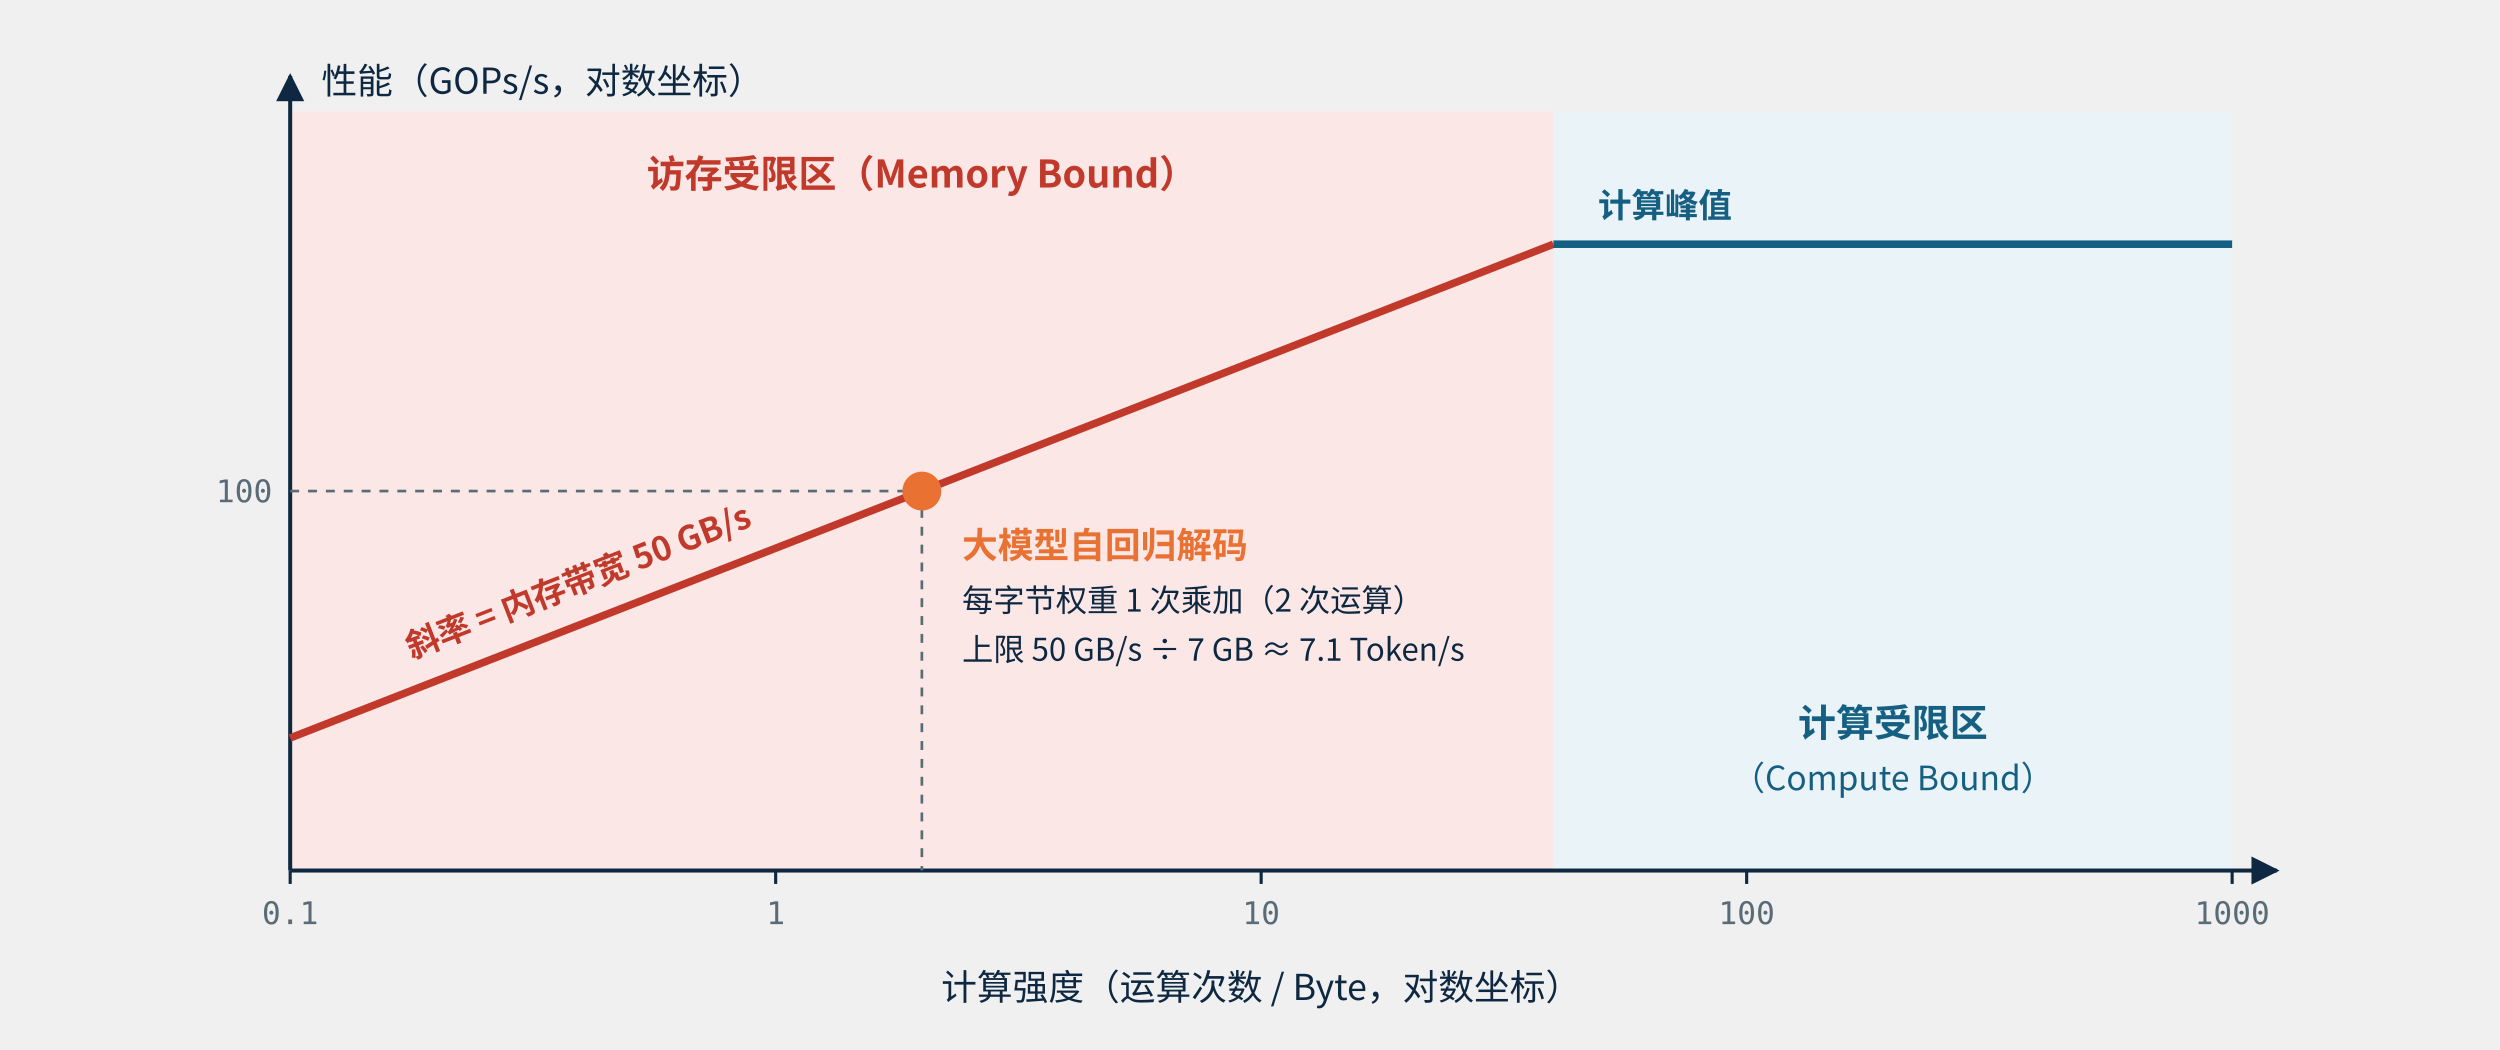
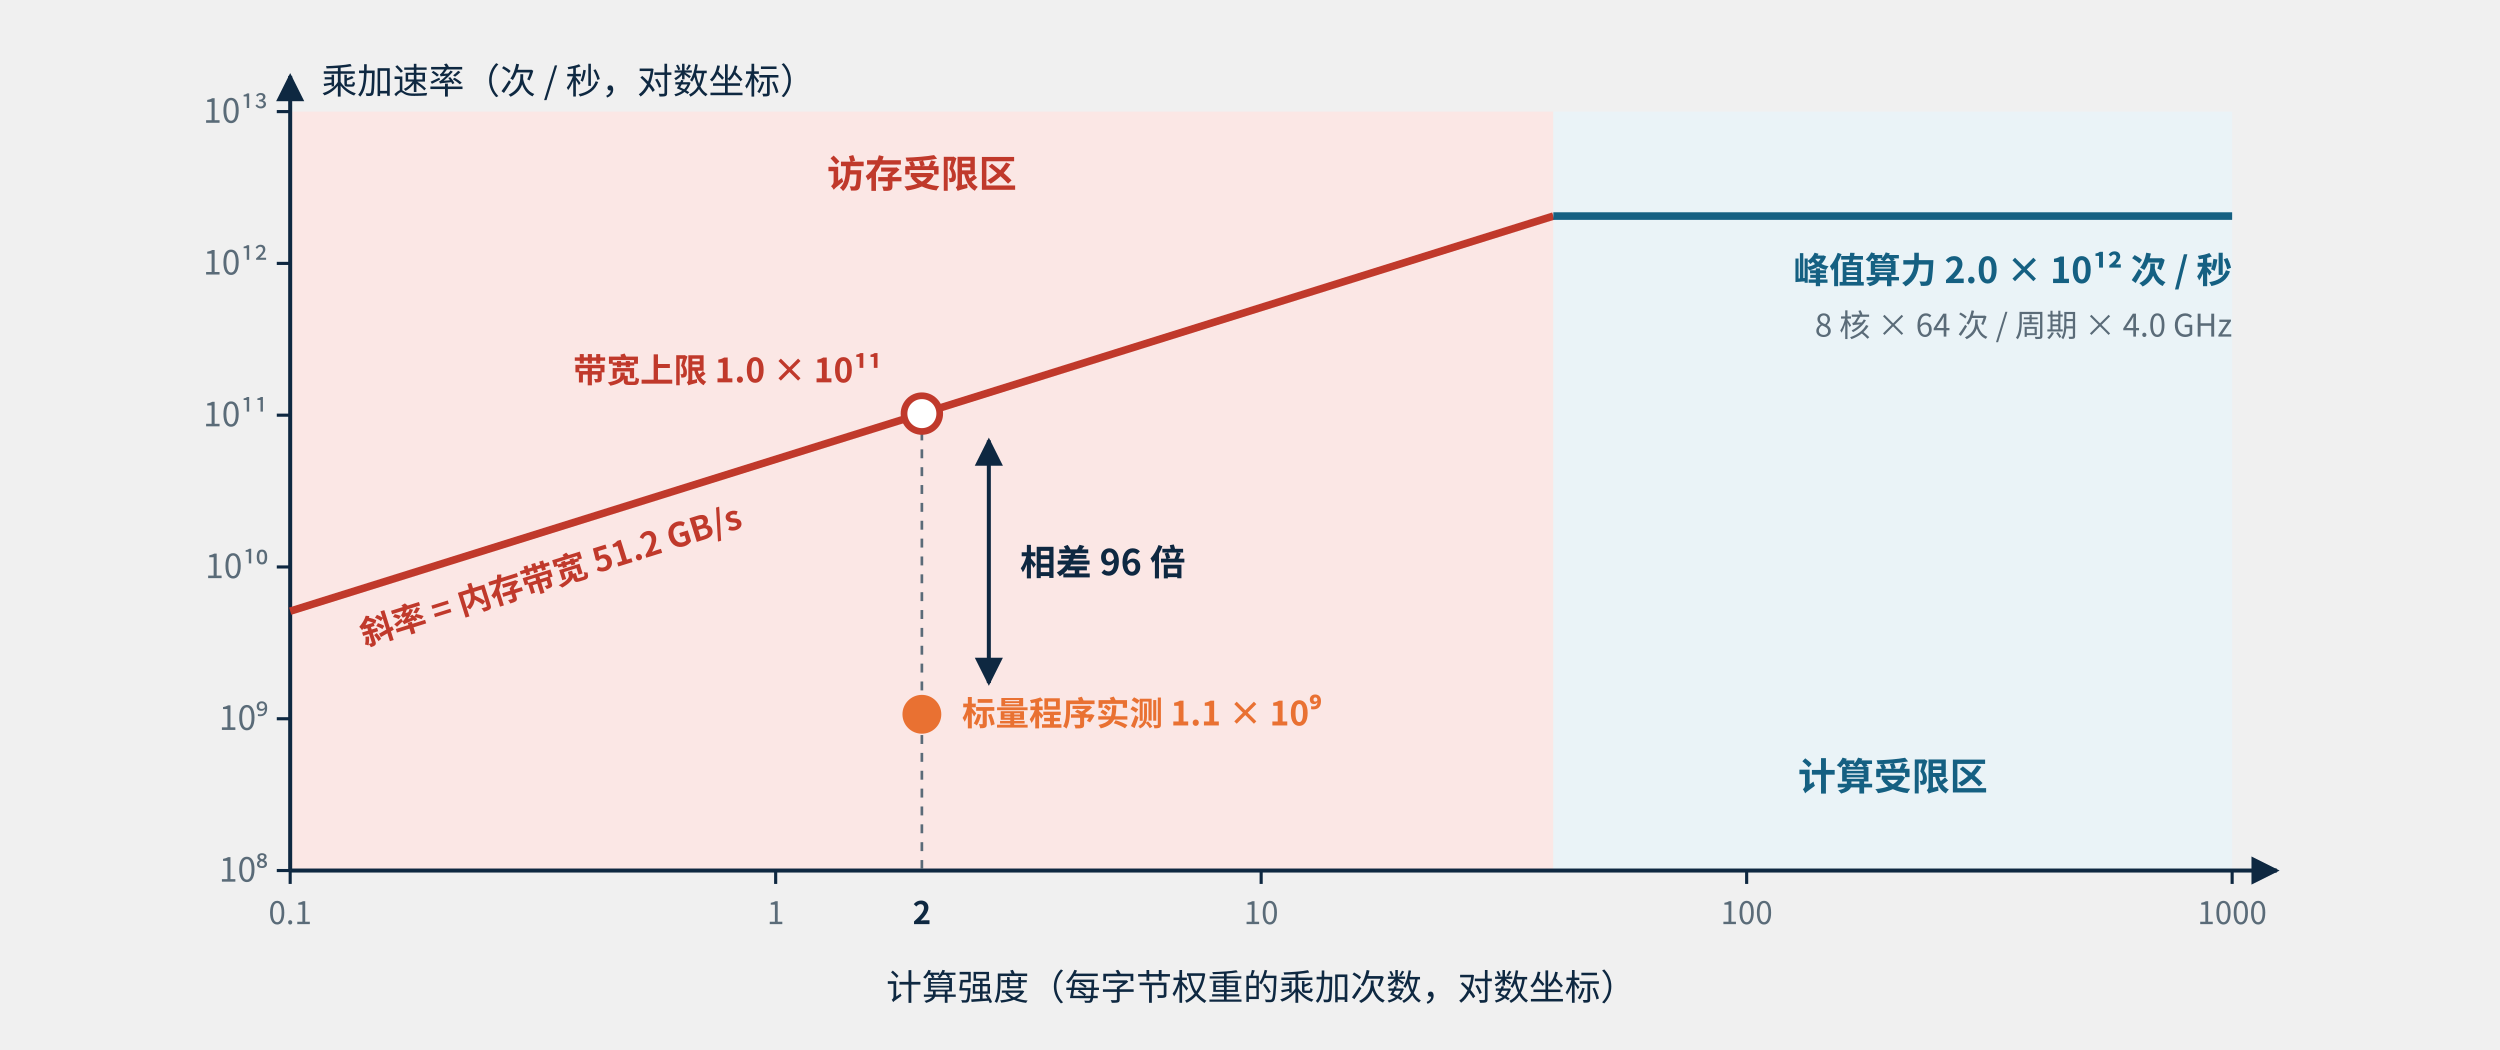
<svg xmlns="http://www.w3.org/2000/svg" viewBox="0 0 1120 470" width="1120" height="470">
  <defs>
    <marker id="ah-156082" viewBox="0 0 10 10" refX="9" refY="5" markerWidth="7" markerHeight="7" orient="auto-start-reverse">
      <path d="M0,0 L10,5 L0,10 z" fill="#156082" />
    </marker>
    <marker id="ah-e97132" viewBox="0 0 10 10" refX="9" refY="5" markerWidth="7" markerHeight="7" orient="auto-start-reverse">
      <path d="M0,0 L10,5 L0,10 z" fill="#e97132" />
    </marker>
    <marker id="ah-0e2841" viewBox="0 0 10 10" refX="9" refY="5" markerWidth="7" markerHeight="7" orient="auto-start-reverse">
      <path d="M0,0 L10,5 L0,10 z" fill="#0e2841" />
    </marker>
    <marker id="ah-2e7d4f" viewBox="0 0 10 10" refX="9" refY="5" markerWidth="7" markerHeight="7" orient="auto-start-reverse">
      <path d="M0,0 L10,5 L0,10 z" fill="#2e7d4f" />
    </marker>
    <marker id="ah-c0392b" viewBox="0 0 10 10" refX="9" refY="5" markerWidth="7" markerHeight="7" orient="auto-start-reverse">
      <path d="M0,0 L10,5 L0,10 z" fill="#c0392b" />
    </marker>
    <marker id="ah-5a6b78" viewBox="0 0 10 10" refX="9" refY="5" markerWidth="7" markerHeight="7" orient="auto-start-reverse">
      <path d="M0,0 L10,5 L0,10 z" fill="#5a6b78" />
    </marker>
    <marker id="ah-9fb5c3" viewBox="0 0 10 10" refX="9" refY="5" markerWidth="7" markerHeight="7" orient="auto-start-reverse">
      <path d="M0,0 L10,5 L0,10 z" fill="#9fb5c3" />
    </marker>
  </defs>
  <rect x="130.0" y="50.0" width="565.9" height="340.0" rx="0" fill="#fbe7e5" stroke="none" stroke-width="0" />
  <rect x="695.9" y="50.0" width="304.1" height="340.0" rx="0" fill="#eaf3f7" stroke="none" stroke-width="0" />
-   <text x="413.0" y="84.0" font-family="PingFang SC, Noto Sans CJK SC, Source Han Sans SC, sans-serif" font-size="17" font-weight="bold" fill="#c0392b" text-anchor="middle">访存受限区（Memory Bound）</text>
-   <text x="848.0" y="330.0" font-family="PingFang SC, Noto Sans CJK SC, Source Han Sans SC, sans-serif" font-size="17" font-weight="bold" fill="#156082" text-anchor="middle">计算受限区</text>
-   <text x="848.0" y="354.0" font-family="PingFang SC, Noto Sans CJK SC, Source Han Sans SC, sans-serif" font-size="15" font-weight="normal" fill="#156082" text-anchor="middle">（Compute Bound）</text>
+   <text x="413.0" y="84.0" font-family="PingFang SC, Noto Sans CJK SC, Source Han Sans SC, sans-serif" font-size="17" font-weight="bold" fill="#c0392b" text-anchor="middle">访存受限区</text>
+   <text x="848.0" y="354.0" font-family="PingFang SC, Noto Sans CJK SC, Source Han Sans SC, sans-serif" font-size="17" font-weight="bold" fill="#156082" text-anchor="middle">计算受限区</text>
  <line x1="130.0" y1="390.0" x2="1020.0" y2="390.0" stroke="#0e2841" stroke-width="1.8" marker-end="url(#ah-0e2841)" />
  <line x1="130.0" y1="390.0" x2="130.0" y2="34.0" stroke="#0e2841" stroke-width="1.8" marker-end="url(#ah-0e2841)" />
  <line x1="130.0" y1="390.0" x2="130.0" y2="396.0" stroke="#0e2841" stroke-width="1.4" />
-   <text x="130.0" y="414.0" font-family="SFMono-Regular, Menlo, DejaVu Sans Mono, Consolas, monospace" font-size="14" font-weight="normal" fill="#5a6b78" text-anchor="middle">0.1</text>
+   <text x="130.0" y="414.0" font-family="PingFang SC, Noto Sans CJK SC, Source Han Sans SC, sans-serif" font-size="14" font-weight="normal" fill="#5a6b78" text-anchor="middle">0.1</text>
  <line x1="347.5" y1="390.0" x2="347.5" y2="396.0" stroke="#0e2841" stroke-width="1.4" />
-   <text x="347.5" y="414.0" font-family="SFMono-Regular, Menlo, DejaVu Sans Mono, Consolas, monospace" font-size="14" font-weight="normal" fill="#5a6b78" text-anchor="middle">1</text>
+   <text x="347.5" y="414.0" font-family="PingFang SC, Noto Sans CJK SC, Source Han Sans SC, sans-serif" font-size="14" font-weight="normal" fill="#5a6b78" text-anchor="middle">1</text>
  <line x1="565.0" y1="390.0" x2="565.0" y2="396.0" stroke="#0e2841" stroke-width="1.4" />
-   <text x="565.0" y="414.0" font-family="SFMono-Regular, Menlo, DejaVu Sans Mono, Consolas, monospace" font-size="14" font-weight="normal" fill="#5a6b78" text-anchor="middle">10</text>
+   <text x="565.0" y="414.0" font-family="PingFang SC, Noto Sans CJK SC, Source Han Sans SC, sans-serif" font-size="14" font-weight="normal" fill="#5a6b78" text-anchor="middle">10</text>
  <line x1="782.5" y1="390.0" x2="782.5" y2="396.0" stroke="#0e2841" stroke-width="1.4" />
-   <text x="782.5" y="414.0" font-family="SFMono-Regular, Menlo, DejaVu Sans Mono, Consolas, monospace" font-size="14" font-weight="normal" fill="#5a6b78" text-anchor="middle">100</text>
+   <text x="782.5" y="414.0" font-family="PingFang SC, Noto Sans CJK SC, Source Han Sans SC, sans-serif" font-size="14" font-weight="normal" fill="#5a6b78" text-anchor="middle">100</text>
  <line x1="1000.0" y1="390.0" x2="1000.0" y2="396.0" stroke="#0e2841" stroke-width="1.4" />
-   <text x="1000.0" y="414.0" font-family="SFMono-Regular, Menlo, DejaVu Sans Mono, Consolas, monospace" font-size="14" font-weight="normal" fill="#5a6b78" text-anchor="middle">1000</text>
-   <text x="565.0" y="448.0" font-family="PingFang SC, Noto Sans CJK SC, Source Han Sans SC, sans-serif" font-size="16" font-weight="normal" fill="#0e2841" text-anchor="middle">计算强度（运算次数 / Byte，对数坐标）</text>
-   <text x="144.0" y="42.0" font-family="PingFang SC, Noto Sans CJK SC, Source Han Sans SC, sans-serif" font-size="16" font-weight="normal" fill="#0e2841" text-anchor="start">性能（GOPs/s，对数坐标）</text>
-   <line x1="130.0" y1="330.6" x2="695.9" y2="109.4" stroke="#c0392b" stroke-width="3.4" />
-   <line x1="695.9" y1="109.4" x2="1000.0" y2="109.4" stroke="#156082" stroke-width="3.4" />
-   <text x="715.9" y="97.4" font-family="PingFang SC, Noto Sans CJK SC, Source Han Sans SC, sans-serif" font-size="15" font-weight="bold" fill="#156082" text-anchor="start">计算峰值</text>
-   <text x="260.9" y="265.4" font-family="PingFang SC, Noto Sans CJK SC, sans-serif" font-size="15" font-weight="bold" fill="#c0392b" text-anchor="middle" transform="rotate(-21.3 260.9 265.4)">斜率 = 内存带宽 50 GB/s</text>
-   <line x1="413.0" y1="220.0" x2="413.0" y2="390.0" stroke="#5a6b78" stroke-width="1.2" stroke-dasharray="4 4" />
-   <line x1="130.0" y1="220.0" x2="413.0" y2="220.0" stroke="#5a6b78" stroke-width="1.2" stroke-dasharray="4 4" />
-   <text x="122.0" y="225.0" font-family="SFMono-Regular, Menlo, DejaVu Sans Mono, Consolas, monospace" font-size="14" font-weight="normal" fill="#5a6b78" text-anchor="end">100</text>
-   <circle cx="413.0" cy="220.0" r="8.0" fill="#e97132" stroke="#e97132" stroke-width="1.4" />
-   <text x="431.0" y="250.0" font-family="PingFang SC, Noto Sans CJK SC, Source Han Sans SC, sans-serif" font-size="16" font-weight="bold" fill="#e97132" text-anchor="start">大模型自回归解码</text>
-   <text x="431.0" y="274.0" font-family="PingFang SC, Noto Sans CJK SC, Source Han Sans SC, sans-serif" font-size="14" font-weight="normal" fill="#0e2841" text-anchor="start">每字节权重 1 次乘加（2 次运算）</text>
-   <text x="431.0" y="296.0" font-family="PingFang SC, Noto Sans CJK SC, Source Han Sans SC, sans-serif" font-size="14" font-weight="normal" fill="#0e2841" text-anchor="start">上限 50 GB/s ÷ 7 GB ≈ 7.1 Token/s</text>
+   <text x="1000.0" y="414.0" font-family="PingFang SC, Noto Sans CJK SC, Source Han Sans SC, sans-serif" font-size="14" font-weight="normal" fill="#5a6b78" text-anchor="middle">1000</text>
+   <line x1="124.0" y1="390.0" x2="130.0" y2="390.0" stroke="#0e2841" stroke-width="1.4" />
+   <text x="120.0" y="395.0" font-family="PingFang SC, Noto Sans CJK SC, Source Han Sans SC, sans-serif" font-size="15" font-weight="normal" fill="#5a6b78" text-anchor="end">10⁸</text>
+   <line x1="124.0" y1="322.0" x2="130.0" y2="322.0" stroke="#0e2841" stroke-width="1.4" />
+   <text x="120.0" y="327.0" font-family="PingFang SC, Noto Sans CJK SC, Source Han Sans SC, sans-serif" font-size="15" font-weight="normal" fill="#5a6b78" text-anchor="end">10⁹</text>
+   <line x1="124.0" y1="254.0" x2="130.0" y2="254.0" stroke="#0e2841" stroke-width="1.4" />
+   <text x="120.0" y="259.0" font-family="PingFang SC, Noto Sans CJK SC, Source Han Sans SC, sans-serif" font-size="15" font-weight="normal" fill="#5a6b78" text-anchor="end">10¹⁰</text>
+   <line x1="124.0" y1="186.0" x2="130.0" y2="186.0" stroke="#0e2841" stroke-width="1.4" />
+   <text x="120.0" y="191.0" font-family="PingFang SC, Noto Sans CJK SC, Source Han Sans SC, sans-serif" font-size="15" font-weight="normal" fill="#5a6b78" text-anchor="end">10¹¹</text>
+   <line x1="124.0" y1="118.0" x2="130.0" y2="118.0" stroke="#0e2841" stroke-width="1.4" />
+   <text x="120.0" y="123.0" font-family="PingFang SC, Noto Sans CJK SC, Source Han Sans SC, sans-serif" font-size="15" font-weight="normal" fill="#5a6b78" text-anchor="end">10¹²</text>
+   <line x1="124.0" y1="50.0" x2="130.0" y2="50.0" stroke="#0e2841" stroke-width="1.4" />
+   <text x="120.0" y="55.0" font-family="PingFang SC, Noto Sans CJK SC, Source Han Sans SC, sans-serif" font-size="15" font-weight="normal" fill="#5a6b78" text-anchor="end">10¹³</text>
+   <text x="565.0" y="448.0" font-family="PingFang SC, Noto Sans CJK SC, Source Han Sans SC, sans-serif" font-size="16" font-weight="normal" fill="#0e2841" text-anchor="middle">计算强度（每字节权重的乘加次数，对数坐标）</text>
+   <text x="144.0" y="42.0" font-family="PingFang SC, Noto Sans CJK SC, Source Han Sans SC, sans-serif" font-size="16" font-weight="normal" fill="#0e2841" text-anchor="start">乘加速率（次 / 秒，对数坐标）</text>
+   <line x1="130.0" y1="273.8" x2="695.9" y2="96.8" stroke="#c0392b" stroke-width="3.4" />
+   <line x1="695.9" y1="96.8" x2="1000.0" y2="96.8" stroke="#156082" stroke-width="3.4" />
+   <text x="1000.0" y="126.8" font-family="PingFang SC, Noto Sans CJK SC, Source Han Sans SC, sans-serif" font-size="16" font-weight="bold" fill="#156082" text-anchor="end">峰值算力 2.0 × 10¹² 次 / 秒</text>
+   <text x="1000.0" y="150.8" font-family="PingFang SC, Noto Sans CJK SC, Source Han Sans SC, sans-serif" font-size="14" font-weight="normal" fill="#5a6b78" text-anchor="end">8 核 × 64 次 / 周期 × 4.0 GHz</text>
+   <text x="248.3" y="262.8" font-family="PingFang SC, Noto Sans CJK SC, sans-serif" font-size="15" font-weight="bold" fill="#c0392b" text-anchor="middle" transform="rotate(-17.4 248.3 262.8)">斜率 = 内存带宽 51.2 GB/s</text>
+   <line x1="413.0" y1="185.3" x2="413.0" y2="390.0" stroke="#5a6b78" stroke-width="1.2" stroke-dasharray="4 4" />
+   <text x="413.0" y="414.0" font-family="PingFang SC, Noto Sans CJK SC, Source Han Sans SC, sans-serif" font-size="14" font-weight="bold" fill="#0e2841" text-anchor="middle">2</text>
+   <circle cx="413.0" cy="185.3" r="8.0" fill="#ffffff" stroke="#c0392b" stroke-width="3" />
+   <text x="395.0" y="171.3" font-family="PingFang SC, Noto Sans CJK SC, Source Han Sans SC, sans-serif" font-size="15" font-weight="bold" fill="#c0392b" text-anchor="end">带宽上限 1.0 × 10¹¹</text>
+   <circle cx="413.0" cy="320.0" r="8.0" fill="#e97132" stroke="#e97132" stroke-width="1.4" />
+   <text x="431.0" y="325.0" font-family="PingFang SC, Noto Sans CJK SC, Source Han Sans SC, sans-serif" font-size="15" font-weight="bold" fill="#e97132" text-anchor="start">标量程序实测 1.1 × 10⁹</text>
+   <line x1="443.0" y1="197.3" x2="443.0" y2="306.0" stroke="#0e2841" stroke-width="1.8" marker-start="url(#ah-0e2841)" marker-end="url(#ah-0e2841)" />
+   <text x="457.0" y="257.7" font-family="PingFang SC, Noto Sans CJK SC, Source Han Sans SC, sans-serif" font-size="16" font-weight="bold" fill="#0e2841" text-anchor="start">相差 96 倍</text>
</svg>
